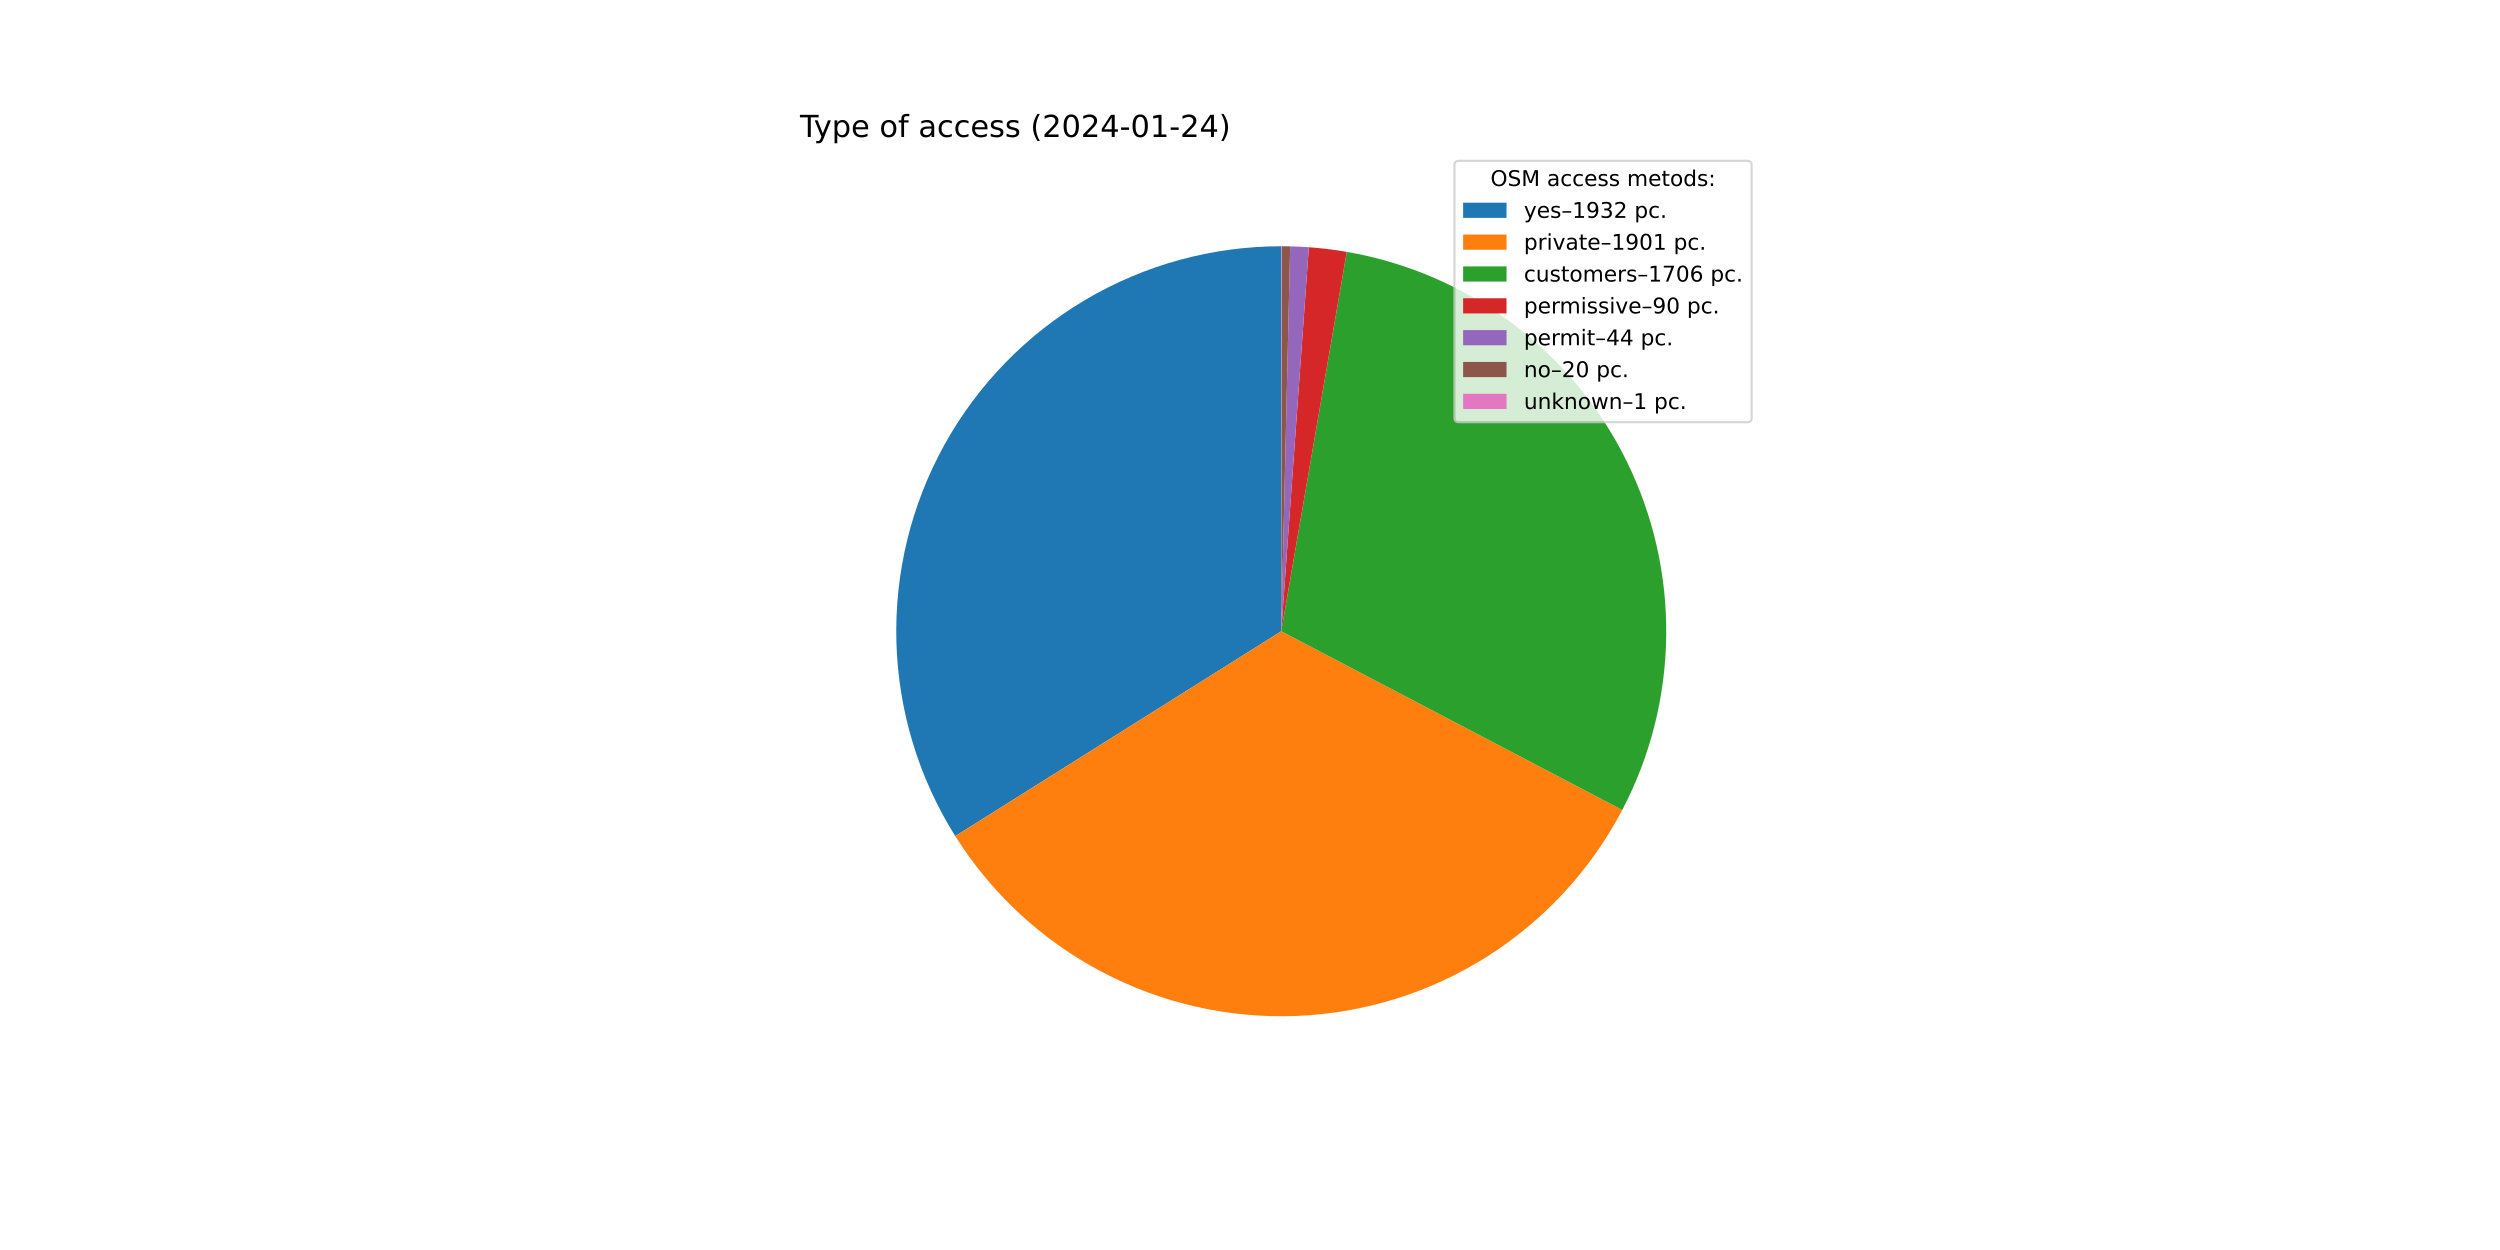
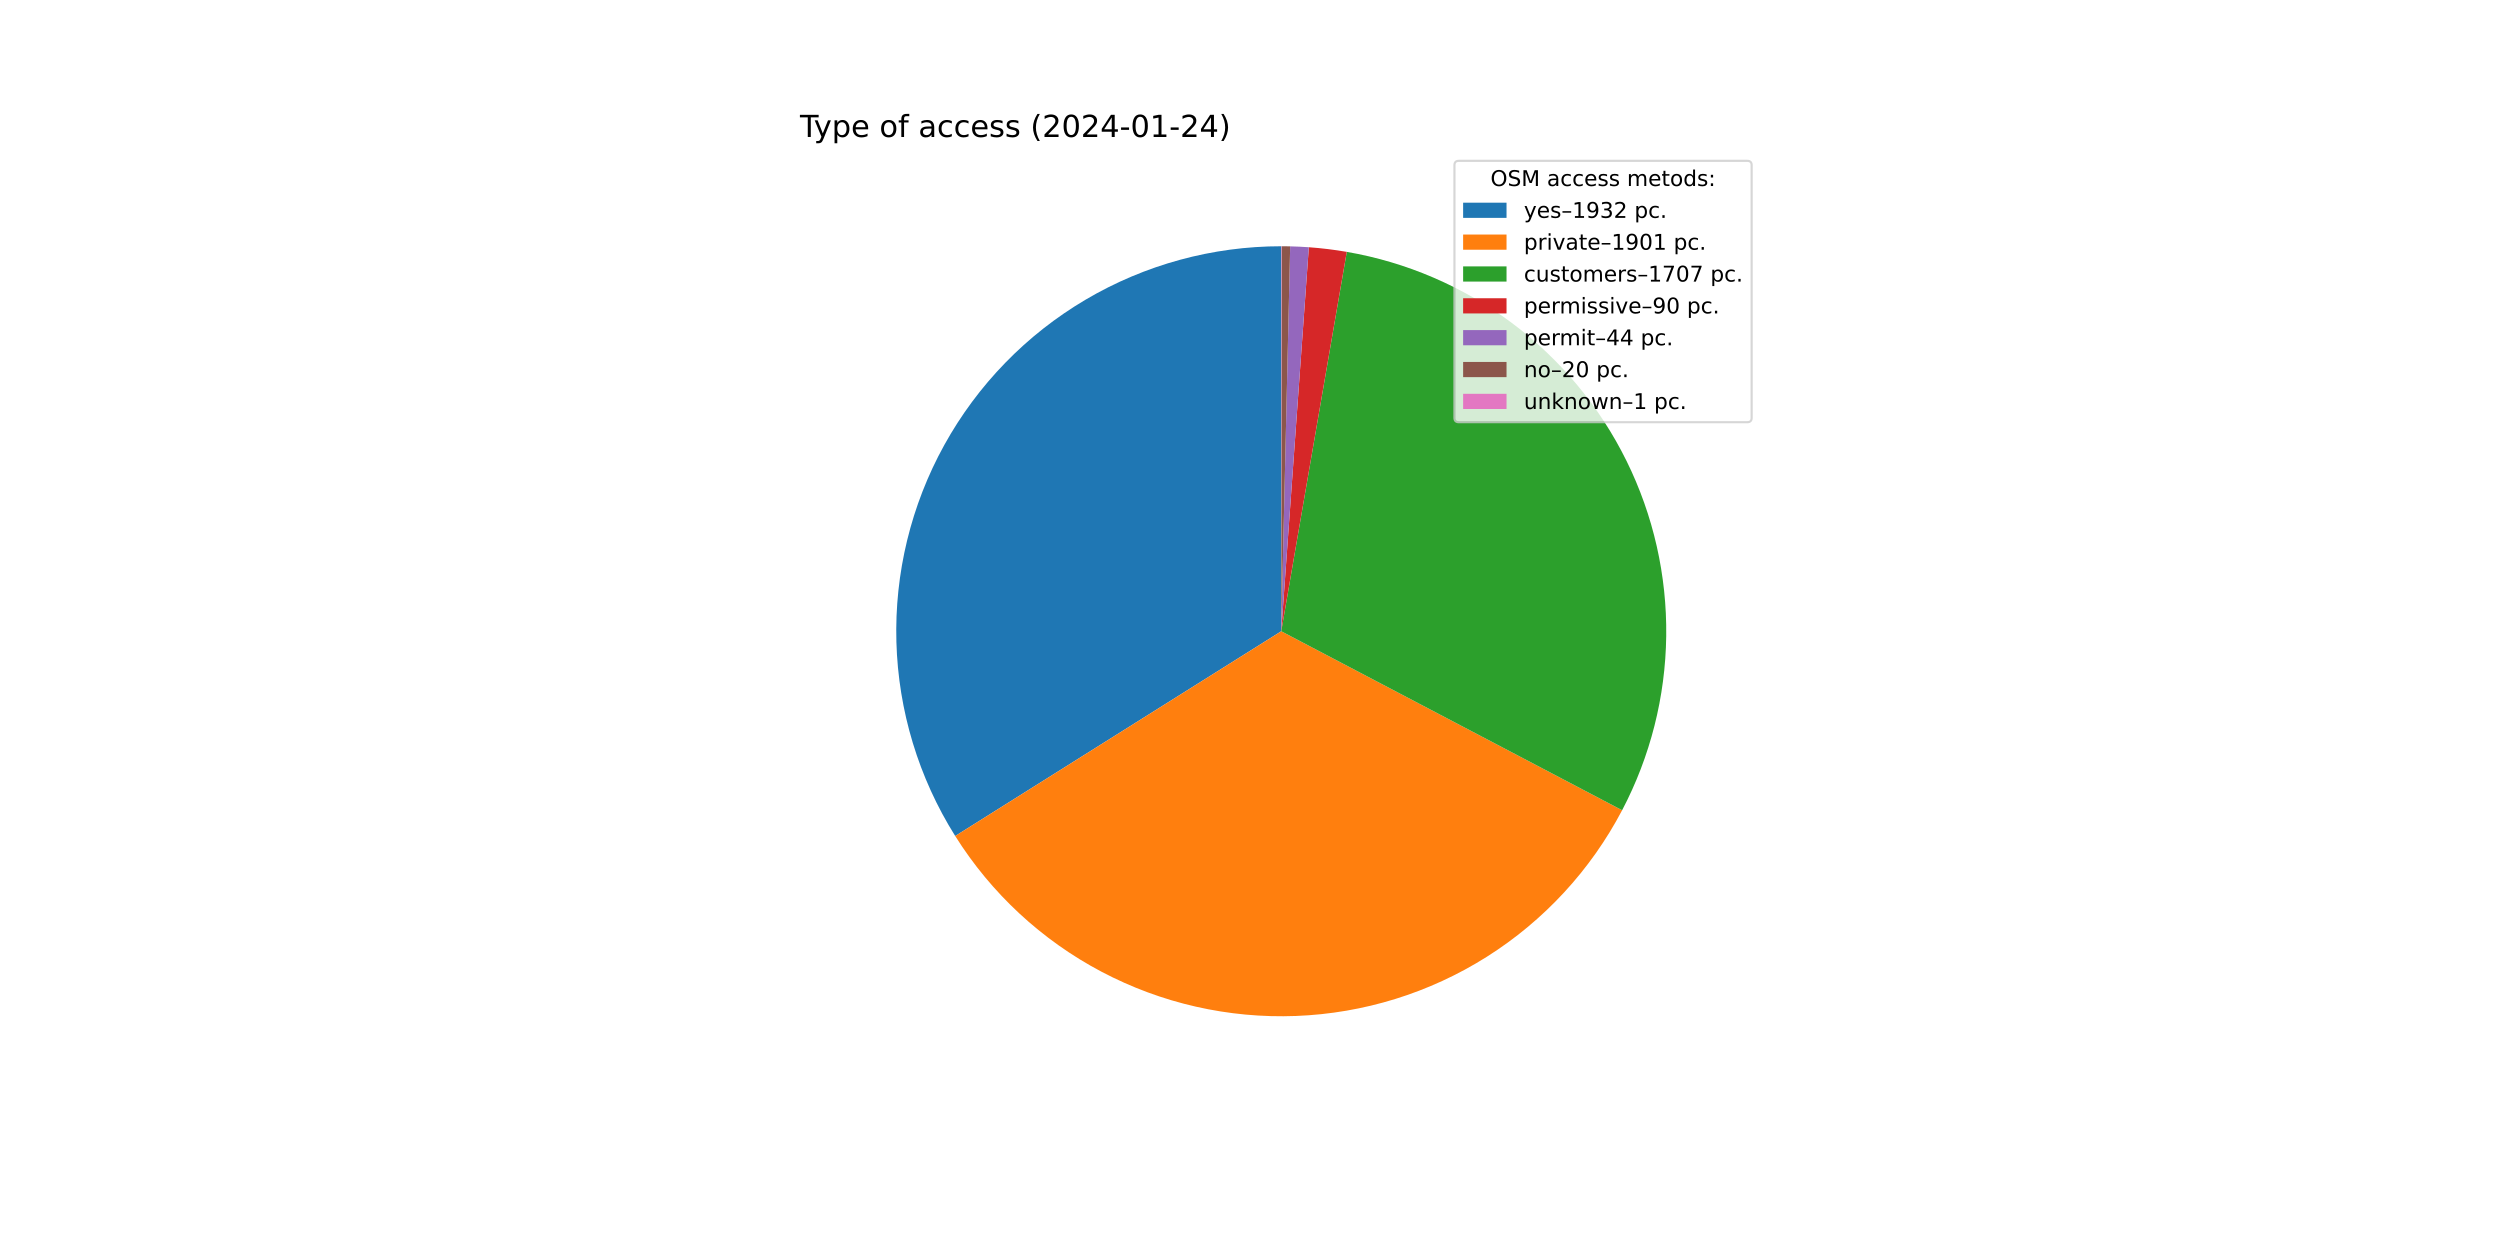
<svg xmlns="http://www.w3.org/2000/svg" xmlns:xlink="http://www.w3.org/1999/xlink" width="1152pt" height="576pt" viewBox="0 0 1152 576" version="1.1">
  <defs>
    <style type="text/css">*{stroke-linejoin: round; stroke-linecap: butt}</style>
  </defs>
  <g id="figure_1">
    <g id="patch_1">
      <path d="M 0 576  L 1152 576  L 1152 0  L 0 0  z " style="fill: #ffffff" />
    </g>
    <g id="axes_1">
      <g id="patch_2">
-         <path d="M 590.4 113.472  C 558.696 113.472 527.565 121.97 500.259 138.079  C 472.953 154.188 450.457 177.325 435.123 205.074  C 419.789 232.822 412.17 264.18 413.062 295.871  C 413.954 327.562 423.325 358.442 440.196 385.285  L 590.4 290.88  L 590.4 113.472  z " style="fill: #1f77b4" />
+         <path d="M 590.4 113.472  C 558.702 113.472 527.576 121.967 500.273 138.07  C 472.97 154.174 450.476 177.304 435.139 205.045  C 419.803 232.785 412.178 264.136 413.061 295.822  C 413.944 327.507 423.303 358.385 440.16 385.228  L 590.4 290.88  L 590.4 113.472  z " style="fill: #1f77b4" />
      </g>
      <g id="patch_3">
-         <path d="M 440.196 385.285  C 456.792 411.691 480.063 433.26 507.651 447.807  C 535.24 462.355 566.183 469.373 597.348 468.152  C 628.513 466.93 658.812 457.512 685.177 440.85  C 711.542 424.187 733.053 400.863 747.532 373.239  L 590.4 290.88  L 440.196 385.285  z " style="fill: #ff7f0e" />
+         <path d="M 440.16 385.228  C 456.744 411.636 480.001 433.211 507.578 447.769  C 535.155 462.327 566.089 469.36 597.249 468.156  C 628.409 466.952 658.708 457.553 685.08 440.911  C 711.451 424.269 732.974 400.964 747.471 373.356  L 590.4 290.88  L 440.16 385.228  z " style="fill: #ff7f0e" />
      </g>
      <g id="patch_4">
-         <path d="M 747.532 373.239  C 760.512 348.475 767.456 320.99 767.795 293.033  C 768.134 265.076 761.86 237.431 749.485 212.36  C 737.111 187.288 718.983 165.493 696.585 148.759  C 674.187 132.025 648.147 120.819 620.596 116.061  L 590.4 290.88  L 747.532 373.239  z " style="fill: #2ca02c" />
+         <path d="M 747.471 373.356  C 760.475 348.591 767.439 321.099 767.794 293.131  C 768.149 265.162 761.884 237.503 749.513 212.416  C 737.142 187.33 719.012 165.521 696.608 148.776  C 674.204 132.031 648.153 120.82 620.591 116.06  L 590.4 290.88  L 747.471 373.356  z " style="fill: #2ca02c" />
      </g>
      <g id="patch_5">
-         <path d="M 620.596 116.061  C 617.702 115.561 614.796 115.133 611.881 114.777  C 608.966 114.422 606.043 114.139 603.114 113.928  L 590.4 290.88  L 620.596 116.061  z " style="fill: #d62728" />
+         <path d="M 620.591 116.06  C 617.697 115.56 614.792 115.132 611.878 114.777  C 608.963 114.421 606.04 114.138 603.112 113.928  L 590.4 290.88  L 620.591 116.06  z " style="fill: #d62728" />
      </g>
      <g id="patch_6">
-         <path d="M 603.114 113.928  C 601.682 113.825 600.249 113.74 598.815 113.672  C 597.381 113.604 595.946 113.553 594.511 113.52  L 590.4 290.88  L 603.114 113.928  z " style="fill: #9467bd" />
+         <path d="M 603.112 113.928  C 601.68 113.825 600.247 113.74 598.813 113.672  C 597.38 113.604 595.945 113.553 594.51 113.52  L 590.4 290.88  L 603.112 113.928  z " style="fill: #9467bd" />
      </g>
      <g id="patch_7">
-         <path d="M 594.511 113.52  C 593.858 113.505 593.206 113.493 592.553 113.485  C 591.901 113.477 591.248 113.473 590.596 113.472  L 590.4 290.88  L 594.511 113.52  z " style="fill: #8c564b" />
+         <path d="M 594.51 113.52  C 593.858 113.504 593.205 113.493 592.553 113.485  C 591.901 113.477 591.248 113.473 590.596 113.472  L 590.4 290.88  L 594.51 113.52  z " style="fill: #8c564b" />
      </g>
      <g id="patch_8">
        <path d="M 590.596 113.472  C 590.563 113.472 590.53 113.472 590.498 113.472  C 590.465 113.472 590.433 113.472 590.4 113.472  L 590.4 290.88  L 590.596 113.472  z " style="fill: #e377c2" />
      </g>
      <g id="matplotlib.axis_1" />
      <g id="matplotlib.axis_2" />
      <g id="text_1">
        <g transform="translate(368.64 63.12)scale(0.14 -0.14)">
          <defs>
            <path id="DejaVuSans-54" d="M -19 4666  L 3928 4666  L 3928 4134  L 2272 4134  L 2272 0  L 1638 0  L 1638 4134  L -19 4134  L -19 4666  z " transform="scale(0.015625)" />
            <path id="DejaVuSans-79" d="M 2059 -325  Q 1816 -950 1584 -1140  Q 1353 -1331 966 -1331  L 506 -1331  L 506 -850  L 844 -850  Q 1081 -850 1212 -737  Q 1344 -625 1503 -206  L 1606 56  L 191 3500  L 800 3500  L 1894 763  L 2988 3500  L 3597 3500  L 2059 -325  z " transform="scale(0.015625)" />
            <path id="DejaVuSans-70" d="M 1159 525  L 1159 -1331  L 581 -1331  L 581 3500  L 1159 3500  L 1159 2969  Q 1341 3281 1617 3432  Q 1894 3584 2278 3584  Q 2916 3584 3314 3078  Q 3713 2572 3713 1747  Q 3713 922 3314 415  Q 2916 -91 2278 -91  Q 1894 -91 1617 61  Q 1341 213 1159 525  z M 3116 1747  Q 3116 2381 2855 2742  Q 2594 3103 2138 3103  Q 1681 3103 1420 2742  Q 1159 2381 1159 1747  Q 1159 1113 1420 752  Q 1681 391 2138 391  Q 2594 391 2855 752  Q 3116 1113 3116 1747  z " transform="scale(0.015625)" />
            <path id="DejaVuSans-65" d="M 3597 1894  L 3597 1613  L 953 1613  Q 991 1019 1311 708  Q 1631 397 2203 397  Q 2534 397 2845 478  Q 3156 559 3463 722  L 3463 178  Q 3153 47 2828 -22  Q 2503 -91 2169 -91  Q 1331 -91 842 396  Q 353 884 353 1716  Q 353 2575 817 3079  Q 1281 3584 2069 3584  Q 2775 3584 3186 3129  Q 3597 2675 3597 1894  z M 3022 2063  Q 3016 2534 2758 2815  Q 2500 3097 2075 3097  Q 1594 3097 1305 2825  Q 1016 2553 972 2059  L 3022 2063  z " transform="scale(0.015625)" />
            <path id="DejaVuSans-20" transform="scale(0.015625)" />
            <path id="DejaVuSans-6f" d="M 1959 3097  Q 1497 3097 1228 2736  Q 959 2375 959 1747  Q 959 1119 1226 758  Q 1494 397 1959 397  Q 2419 397 2687 759  Q 2956 1122 2956 1747  Q 2956 2369 2687 2733  Q 2419 3097 1959 3097  z M 1959 3584  Q 2709 3584 3137 3096  Q 3566 2609 3566 1747  Q 3566 888 3137 398  Q 2709 -91 1959 -91  Q 1206 -91 779 398  Q 353 888 353 1747  Q 353 2609 779 3096  Q 1206 3584 1959 3584  z " transform="scale(0.015625)" />
            <path id="DejaVuSans-66" d="M 2375 4863  L 2375 4384  L 1825 4384  Q 1516 4384 1395 4259  Q 1275 4134 1275 3809  L 1275 3500  L 2222 3500  L 2222 3053  L 1275 3053  L 1275 0  L 697 0  L 697 3053  L 147 3053  L 147 3500  L 697 3500  L 697 3744  Q 697 4328 969 4595  Q 1241 4863 1831 4863  L 2375 4863  z " transform="scale(0.015625)" />
            <path id="DejaVuSans-61" d="M 2194 1759  Q 1497 1759 1228 1600  Q 959 1441 959 1056  Q 959 750 1161 570  Q 1363 391 1709 391  Q 2188 391 2477 730  Q 2766 1069 2766 1631  L 2766 1759  L 2194 1759  z M 3341 1997  L 3341 0  L 2766 0  L 2766 531  Q 2569 213 2275 61  Q 1981 -91 1556 -91  Q 1019 -91 701 211  Q 384 513 384 1019  Q 384 1609 779 1909  Q 1175 2209 1959 2209  L 2766 2209  L 2766 2266  Q 2766 2663 2505 2880  Q 2244 3097 1772 3097  Q 1472 3097 1187 3025  Q 903 2953 641 2809  L 641 3341  Q 956 3463 1253 3523  Q 1550 3584 1831 3584  Q 2591 3584 2966 3190  Q 3341 2797 3341 1997  z " transform="scale(0.015625)" />
            <path id="DejaVuSans-63" d="M 3122 3366  L 3122 2828  Q 2878 2963 2633 3030  Q 2388 3097 2138 3097  Q 1578 3097 1268 2742  Q 959 2388 959 1747  Q 959 1106 1268 751  Q 1578 397 2138 397  Q 2388 397 2633 464  Q 2878 531 3122 666  L 3122 134  Q 2881 22 2623 -34  Q 2366 -91 2075 -91  Q 1284 -91 818 406  Q 353 903 353 1747  Q 353 2603 823 3093  Q 1294 3584 2113 3584  Q 2378 3584 2631 3529  Q 2884 3475 3122 3366  z " transform="scale(0.015625)" />
            <path id="DejaVuSans-73" d="M 2834 3397  L 2834 2853  Q 2591 2978 2328 3040  Q 2066 3103 1784 3103  Q 1356 3103 1142 2972  Q 928 2841 928 2578  Q 928 2378 1081 2264  Q 1234 2150 1697 2047  L 1894 2003  Q 2506 1872 2764 1633  Q 3022 1394 3022 966  Q 3022 478 2636 193  Q 2250 -91 1575 -91  Q 1294 -91 989 -36  Q 684 19 347 128  L 347 722  Q 666 556 975 473  Q 1284 391 1588 391  Q 1994 391 2212 530  Q 2431 669 2431 922  Q 2431 1156 2273 1281  Q 2116 1406 1581 1522  L 1381 1569  Q 847 1681 609 1914  Q 372 2147 372 2553  Q 372 3047 722 3315  Q 1072 3584 1716 3584  Q 2034 3584 2315 3537  Q 2597 3491 2834 3397  z " transform="scale(0.015625)" />
            <path id="DejaVuSans-28" d="M 1984 4856  Q 1566 4138 1362 3434  Q 1159 2731 1159 2009  Q 1159 1288 1364 580  Q 1569 -128 1984 -844  L 1484 -844  Q 1016 -109 783 600  Q 550 1309 550 2009  Q 550 2706 781 3412  Q 1013 4119 1484 4856  L 1984 4856  z " transform="scale(0.015625)" />
            <path id="DejaVuSans-32" d="M 1228 531  L 3431 531  L 3431 0  L 469 0  L 469 531  Q 828 903 1448 1529  Q 2069 2156 2228 2338  Q 2531 2678 2651 2914  Q 2772 3150 2772 3378  Q 2772 3750 2511 3984  Q 2250 4219 1831 4219  Q 1534 4219 1204 4116  Q 875 4013 500 3803  L 500 4441  Q 881 4594 1212 4672  Q 1544 4750 1819 4750  Q 2544 4750 2975 4387  Q 3406 4025 3406 3419  Q 3406 3131 3298 2873  Q 3191 2616 2906 2266  Q 2828 2175 2409 1742  Q 1991 1309 1228 531  z " transform="scale(0.015625)" />
            <path id="DejaVuSans-30" d="M 2034 4250  Q 1547 4250 1301 3770  Q 1056 3291 1056 2328  Q 1056 1369 1301 889  Q 1547 409 2034 409  Q 2525 409 2770 889  Q 3016 1369 3016 2328  Q 3016 3291 2770 3770  Q 2525 4250 2034 4250  z M 2034 4750  Q 2819 4750 3233 4129  Q 3647 3509 3647 2328  Q 3647 1150 3233 529  Q 2819 -91 2034 -91  Q 1250 -91 836 529  Q 422 1150 422 2328  Q 422 3509 836 4129  Q 1250 4750 2034 4750  z " transform="scale(0.015625)" />
            <path id="DejaVuSans-34" d="M 2419 4116  L 825 1625  L 2419 1625  L 2419 4116  z M 2253 4666  L 3047 4666  L 3047 1625  L 3713 1625  L 3713 1100  L 3047 1100  L 3047 0  L 2419 0  L 2419 1100  L 313 1100  L 313 1709  L 2253 4666  z " transform="scale(0.015625)" />
            <path id="DejaVuSans-2d" d="M 313 2009  L 1997 2009  L 1997 1497  L 313 1497  L 313 2009  z " transform="scale(0.015625)" />
            <path id="DejaVuSans-31" d="M 794 531  L 1825 531  L 1825 4091  L 703 3866  L 703 4441  L 1819 4666  L 2450 4666  L 2450 531  L 3481 531  L 3481 0  L 794 0  L 794 531  z " transform="scale(0.015625)" />
            <path id="DejaVuSans-29" d="M 513 4856  L 1013 4856  Q 1481 4119 1714 3412  Q 1947 2706 1947 2009  Q 1947 1309 1714 600  Q 1481 -109 1013 -844  L 513 -844  Q 928 -128 1133 580  Q 1338 1288 1338 2009  Q 1338 2731 1133 3434  Q 928 4138 513 4856  z " transform="scale(0.015625)" />
          </defs>
          <use xlink:href="#DejaVuSans-54" />
          <use xlink:href="#DejaVuSans-79" x="45.459" />
          <use xlink:href="#DejaVuSans-70" x="104.639" />
          <use xlink:href="#DejaVuSans-65" x="168.115" />
          <use xlink:href="#DejaVuSans-20" x="229.639" />
          <use xlink:href="#DejaVuSans-6f" x="261.426" />
          <use xlink:href="#DejaVuSans-66" x="322.607" />
          <use xlink:href="#DejaVuSans-20" x="357.812" />
          <use xlink:href="#DejaVuSans-61" x="389.6" />
          <use xlink:href="#DejaVuSans-63" x="450.879" />
          <use xlink:href="#DejaVuSans-63" x="505.859" />
          <use xlink:href="#DejaVuSans-65" x="560.84" />
          <use xlink:href="#DejaVuSans-73" x="622.363" />
          <use xlink:href="#DejaVuSans-73" x="674.463" />
          <use xlink:href="#DejaVuSans-20" x="726.562" />
          <use xlink:href="#DejaVuSans-28" x="758.35" />
          <use xlink:href="#DejaVuSans-32" x="797.363" />
          <use xlink:href="#DejaVuSans-30" x="860.986" />
          <use xlink:href="#DejaVuSans-32" x="924.609" />
          <use xlink:href="#DejaVuSans-34" x="988.232" />
          <use xlink:href="#DejaVuSans-2d" x="1051.855" />
          <use xlink:href="#DejaVuSans-30" x="1087.939" />
          <use xlink:href="#DejaVuSans-31" x="1151.562" />
          <use xlink:href="#DejaVuSans-2d" x="1215.186" />
          <use xlink:href="#DejaVuSans-32" x="1251.27" />
          <use xlink:href="#DejaVuSans-34" x="1314.893" />
          <use xlink:href="#DejaVuSans-29" x="1378.516" />
        </g>
      </g>
      <g id="legend_1">
        <g id="patch_9">
          <path d="M 672.208 194.545  L 805.16 194.545  Q 807.16 194.545 807.16 192.545  L 807.16 76.12  Q 807.16 74.12 805.16 74.12  L 672.208 74.12  Q 670.208 74.12 670.208 76.12  L 670.208 192.545  Q 670.208 194.545 672.208 194.545  z " style="fill: #ffffff; opacity: 0.8; stroke: #cccccc; stroke-linejoin: miter" />
        </g>
        <g id="text_2">
          <g transform="translate(686.8038 85.71844)scale(0.1 -0.1)">
            <defs>
              <path id="DejaVuSans-4f" d="M 2522 4238  Q 1834 4238 1429 3725  Q 1025 3213 1025 2328  Q 1025 1447 1429 934  Q 1834 422 2522 422  Q 3209 422 3611 934  Q 4013 1447 4013 2328  Q 4013 3213 3611 3725  Q 3209 4238 2522 4238  z M 2522 4750  Q 3503 4750 4090 4092  Q 4678 3434 4678 2328  Q 4678 1225 4090 567  Q 3503 -91 2522 -91  Q 1538 -91 948 565  Q 359 1222 359 2328  Q 359 3434 948 4092  Q 1538 4750 2522 4750  z " transform="scale(0.015625)" />
              <path id="DejaVuSans-53" d="M 3425 4513  L 3425 3897  Q 3066 4069 2747 4153  Q 2428 4238 2131 4238  Q 1616 4238 1336 4038  Q 1056 3838 1056 3469  Q 1056 3159 1242 3001  Q 1428 2844 1947 2747  L 2328 2669  Q 3034 2534 3370 2195  Q 3706 1856 3706 1288  Q 3706 609 3251 259  Q 2797 -91 1919 -91  Q 1588 -91 1214 -16  Q 841 59 441 206  L 441 856  Q 825 641 1194 531  Q 1563 422 1919 422  Q 2459 422 2753 634  Q 3047 847 3047 1241  Q 3047 1584 2836 1778  Q 2625 1972 2144 2069  L 1759 2144  Q 1053 2284 737 2584  Q 422 2884 422 3419  Q 422 4038 858 4394  Q 1294 4750 2059 4750  Q 2388 4750 2728 4690  Q 3069 4631 3425 4513  z " transform="scale(0.015625)" />
              <path id="DejaVuSans-4d" d="M 628 4666  L 1569 4666  L 2759 1491  L 3956 4666  L 4897 4666  L 4897 0  L 4281 0  L 4281 4097  L 3078 897  L 2444 897  L 1241 4097  L 1241 0  L 628 0  L 628 4666  z " transform="scale(0.015625)" />
              <path id="DejaVuSans-6d" d="M 3328 2828  Q 3544 3216 3844 3400  Q 4144 3584 4550 3584  Q 5097 3584 5394 3201  Q 5691 2819 5691 2113  L 5691 0  L 5113 0  L 5113 2094  Q 5113 2597 4934 2840  Q 4756 3084 4391 3084  Q 3944 3084 3684 2787  Q 3425 2491 3425 1978  L 3425 0  L 2847 0  L 2847 2094  Q 2847 2600 2669 2842  Q 2491 3084 2119 3084  Q 1678 3084 1418 2786  Q 1159 2488 1159 1978  L 1159 0  L 581 0  L 581 3500  L 1159 3500  L 1159 2956  Q 1356 3278 1631 3431  Q 1906 3584 2284 3584  Q 2666 3584 2933 3390  Q 3200 3197 3328 2828  z " transform="scale(0.015625)" />
              <path id="DejaVuSans-74" d="M 1172 4494  L 1172 3500  L 2356 3500  L 2356 3053  L 1172 3053  L 1172 1153  Q 1172 725 1289 603  Q 1406 481 1766 481  L 2356 481  L 2356 0  L 1766 0  Q 1100 0 847 248  Q 594 497 594 1153  L 594 3053  L 172 3053  L 172 3500  L 594 3500  L 594 4494  L 1172 4494  z " transform="scale(0.015625)" />
              <path id="DejaVuSans-64" d="M 2906 2969  L 2906 4863  L 3481 4863  L 3481 0  L 2906 0  L 2906 525  Q 2725 213 2448 61  Q 2172 -91 1784 -91  Q 1150 -91 751 415  Q 353 922 353 1747  Q 353 2572 751 3078  Q 1150 3584 1784 3584  Q 2172 3584 2448 3432  Q 2725 3281 2906 2969  z M 947 1747  Q 947 1113 1208 752  Q 1469 391 1925 391  Q 2381 391 2643 752  Q 2906 1113 2906 1747  Q 2906 2381 2643 2742  Q 2381 3103 1925 3103  Q 1469 3103 1208 2742  Q 947 2381 947 1747  z " transform="scale(0.015625)" />
              <path id="DejaVuSans-3a" d="M 750 794  L 1409 794  L 1409 0  L 750 0  L 750 794  z M 750 3309  L 1409 3309  L 1409 2516  L 750 2516  L 750 3309  z " transform="scale(0.015625)" />
            </defs>
            <use xlink:href="#DejaVuSans-4f" />
            <use xlink:href="#DejaVuSans-53" x="78.711" />
            <use xlink:href="#DejaVuSans-4d" x="142.188" />
            <use xlink:href="#DejaVuSans-20" x="228.467" />
            <use xlink:href="#DejaVuSans-61" x="260.254" />
            <use xlink:href="#DejaVuSans-63" x="321.533" />
            <use xlink:href="#DejaVuSans-63" x="376.514" />
            <use xlink:href="#DejaVuSans-65" x="431.494" />
            <use xlink:href="#DejaVuSans-73" x="493.018" />
            <use xlink:href="#DejaVuSans-73" x="545.117" />
            <use xlink:href="#DejaVuSans-20" x="597.217" />
            <use xlink:href="#DejaVuSans-6d" x="629.004" />
            <use xlink:href="#DejaVuSans-65" x="726.416" />
            <use xlink:href="#DejaVuSans-74" x="787.939" />
            <use xlink:href="#DejaVuSans-6f" x="827.148" />
            <use xlink:href="#DejaVuSans-64" x="888.33" />
            <use xlink:href="#DejaVuSans-73" x="951.807" />
            <use xlink:href="#DejaVuSans-3a" x="1003.906" />
          </g>
        </g>
        <g id="patch_10">
          <path d="M 674.208 100.397  L 694.208 100.397  L 694.208 93.397  L 674.208 93.397  z " style="fill: #1f77b4" />
        </g>
        <g id="text_3">
          <g transform="translate(702.2084 100.3966)scale(0.1 -0.1)">
            <defs>
              <path id="DejaVuSans-2013" d="M 313 1978  L 2888 1978  L 2888 1528  L 313 1528  L 313 1978  z " transform="scale(0.015625)" />
              <path id="DejaVuSans-39" d="M 703 97  L 703 672  Q 941 559 1184 500  Q 1428 441 1663 441  Q 2288 441 2617 861  Q 2947 1281 2994 2138  Q 2813 1869 2534 1725  Q 2256 1581 1919 1581  Q 1219 1581 811 2004  Q 403 2428 403 3163  Q 403 3881 828 4315  Q 1253 4750 1959 4750  Q 2769 4750 3195 4129  Q 3622 3509 3622 2328  Q 3622 1225 3098 567  Q 2575 -91 1691 -91  Q 1453 -91 1209 -44  Q 966 3 703 97  z M 1959 2075  Q 2384 2075 2632 2365  Q 2881 2656 2881 3163  Q 2881 3666 2632 3958  Q 2384 4250 1959 4250  Q 1534 4250 1286 3958  Q 1038 3666 1038 3163  Q 1038 2656 1286 2365  Q 1534 2075 1959 2075  z " transform="scale(0.015625)" />
              <path id="DejaVuSans-33" d="M 2597 2516  Q 3050 2419 3304 2112  Q 3559 1806 3559 1356  Q 3559 666 3084 287  Q 2609 -91 1734 -91  Q 1441 -91 1130 -33  Q 819 25 488 141  L 488 750  Q 750 597 1062 519  Q 1375 441 1716 441  Q 2309 441 2620 675  Q 2931 909 2931 1356  Q 2931 1769 2642 2001  Q 2353 2234 1838 2234  L 1294 2234  L 1294 2753  L 1863 2753  Q 2328 2753 2575 2939  Q 2822 3125 2822 3475  Q 2822 3834 2567 4026  Q 2313 4219 1838 4219  Q 1578 4219 1281 4162  Q 984 4106 628 3988  L 628 4550  Q 988 4650 1302 4700  Q 1616 4750 1894 4750  Q 2613 4750 3031 4423  Q 3450 4097 3450 3541  Q 3450 3153 3228 2886  Q 3006 2619 2597 2516  z " transform="scale(0.015625)" />
              <path id="DejaVuSans-2e" d="M 684 794  L 1344 794  L 1344 0  L 684 0  L 684 794  z " transform="scale(0.015625)" />
            </defs>
            <use xlink:href="#DejaVuSans-79" />
            <use xlink:href="#DejaVuSans-65" x="59.18" />
            <use xlink:href="#DejaVuSans-73" x="120.703" />
            <use xlink:href="#DejaVuSans-2013" x="172.803" />
            <use xlink:href="#DejaVuSans-31" x="222.803" />
            <use xlink:href="#DejaVuSans-39" x="286.426" />
            <use xlink:href="#DejaVuSans-33" x="350.049" />
            <use xlink:href="#DejaVuSans-32" x="413.672" />
            <use xlink:href="#DejaVuSans-20" x="477.295" />
            <use xlink:href="#DejaVuSans-70" x="509.082" />
            <use xlink:href="#DejaVuSans-63" x="572.559" />
            <use xlink:href="#DejaVuSans-2e" x="627.539" />
          </g>
        </g>
        <g id="patch_11">
          <path d="M 674.208 115.075  L 694.208 115.075  L 694.208 108.075  L 674.208 108.075  z " style="fill: #ff7f0e" />
        </g>
        <g id="text_4">
          <g transform="translate(702.2084 115.0747)scale(0.1 -0.1)">
            <defs>
              <path id="DejaVuSans-72" d="M 2631 2963  Q 2534 3019 2420 3045  Q 2306 3072 2169 3072  Q 1681 3072 1420 2755  Q 1159 2438 1159 1844  L 1159 0  L 581 0  L 581 3500  L 1159 3500  L 1159 2956  Q 1341 3275 1631 3429  Q 1922 3584 2338 3584  Q 2397 3584 2469 3576  Q 2541 3569 2628 3553  L 2631 2963  z " transform="scale(0.015625)" />
              <path id="DejaVuSans-69" d="M 603 3500  L 1178 3500  L 1178 0  L 603 0  L 603 3500  z M 603 4863  L 1178 4863  L 1178 4134  L 603 4134  L 603 4863  z " transform="scale(0.015625)" />
              <path id="DejaVuSans-76" d="M 191 3500  L 800 3500  L 1894 563  L 2988 3500  L 3597 3500  L 2284 0  L 1503 0  L 191 3500  z " transform="scale(0.015625)" />
            </defs>
            <use xlink:href="#DejaVuSans-70" />
            <use xlink:href="#DejaVuSans-72" x="63.477" />
            <use xlink:href="#DejaVuSans-69" x="104.59" />
            <use xlink:href="#DejaVuSans-76" x="132.373" />
            <use xlink:href="#DejaVuSans-61" x="191.553" />
            <use xlink:href="#DejaVuSans-74" x="252.832" />
            <use xlink:href="#DejaVuSans-65" x="292.041" />
            <use xlink:href="#DejaVuSans-2013" x="353.564" />
            <use xlink:href="#DejaVuSans-31" x="403.564" />
            <use xlink:href="#DejaVuSans-39" x="467.188" />
            <use xlink:href="#DejaVuSans-30" x="530.811" />
            <use xlink:href="#DejaVuSans-31" x="594.434" />
            <use xlink:href="#DejaVuSans-20" x="658.057" />
            <use xlink:href="#DejaVuSans-70" x="689.844" />
            <use xlink:href="#DejaVuSans-63" x="753.32" />
            <use xlink:href="#DejaVuSans-2e" x="808.301" />
          </g>
        </g>
        <g id="patch_12">
          <path d="M 674.208 129.753  L 694.208 129.753  L 694.208 122.753  L 674.208 122.753  z " style="fill: #2ca02c" />
        </g>
        <g id="text_5">
          <g transform="translate(702.2084 129.7528)scale(0.1 -0.1)">
            <defs>
              <path id="DejaVuSans-75" d="M 544 1381  L 544 3500  L 1119 3500  L 1119 1403  Q 1119 906 1312 657  Q 1506 409 1894 409  Q 2359 409 2629 706  Q 2900 1003 2900 1516  L 2900 3500  L 3475 3500  L 3475 0  L 2900 0  L 2900 538  Q 2691 219 2414 64  Q 2138 -91 1772 -91  Q 1169 -91 856 284  Q 544 659 544 1381  z M 1991 3584  L 1991 3584  z " transform="scale(0.015625)" />
              <path id="DejaVuSans-37" d="M 525 4666  L 3525 4666  L 3525 4397  L 1831 0  L 1172 0  L 2766 4134  L 525 4134  L 525 4666  z " transform="scale(0.015625)" />
-               <path id="DejaVuSans-36" d="M 2113 2584  Q 1688 2584 1439 2293  Q 1191 2003 1191 1497  Q 1191 994 1439 701  Q 1688 409 2113 409  Q 2538 409 2786 701  Q 3034 994 3034 1497  Q 3034 2003 2786 2293  Q 2538 2584 2113 2584  z M 3366 4563  L 3366 3988  Q 3128 4100 2886 4159  Q 2644 4219 2406 4219  Q 1781 4219 1451 3797  Q 1122 3375 1075 2522  Q 1259 2794 1537 2939  Q 1816 3084 2150 3084  Q 2853 3084 3261 2657  Q 3669 2231 3669 1497  Q 3669 778 3244 343  Q 2819 -91 2113 -91  Q 1303 -91 875 529  Q 447 1150 447 2328  Q 447 3434 972 4092  Q 1497 4750 2381 4750  Q 2619 4750 2861 4703  Q 3103 4656 3366 4563  z " transform="scale(0.015625)" />
            </defs>
            <use xlink:href="#DejaVuSans-63" />
            <use xlink:href="#DejaVuSans-75" x="54.98" />
            <use xlink:href="#DejaVuSans-73" x="118.359" />
            <use xlink:href="#DejaVuSans-74" x="170.459" />
            <use xlink:href="#DejaVuSans-6f" x="209.668" />
            <use xlink:href="#DejaVuSans-6d" x="270.85" />
            <use xlink:href="#DejaVuSans-65" x="368.262" />
            <use xlink:href="#DejaVuSans-72" x="429.785" />
            <use xlink:href="#DejaVuSans-73" x="470.898" />
            <use xlink:href="#DejaVuSans-2013" x="522.998" />
            <use xlink:href="#DejaVuSans-31" x="572.998" />
            <use xlink:href="#DejaVuSans-37" x="636.621" />
            <use xlink:href="#DejaVuSans-30" x="700.244" />
-             <use xlink:href="#DejaVuSans-36" x="763.867" />
+             <use xlink:href="#DejaVuSans-37" x="763.867" />
            <use xlink:href="#DejaVuSans-20" x="827.49" />
            <use xlink:href="#DejaVuSans-70" x="859.277" />
            <use xlink:href="#DejaVuSans-63" x="922.754" />
            <use xlink:href="#DejaVuSans-2e" x="977.734" />
          </g>
        </g>
        <g id="patch_13">
          <path d="M 674.208 144.431  L 694.208 144.431  L 694.208 137.431  L 674.208 137.431  z " style="fill: #d62728" />
        </g>
        <g id="text_6">
          <g transform="translate(702.2084 144.4309)scale(0.1 -0.1)">
            <use xlink:href="#DejaVuSans-70" />
            <use xlink:href="#DejaVuSans-65" x="63.477" />
            <use xlink:href="#DejaVuSans-72" x="125" />
            <use xlink:href="#DejaVuSans-6d" x="164.363" />
            <use xlink:href="#DejaVuSans-69" x="261.775" />
            <use xlink:href="#DejaVuSans-73" x="289.559" />
            <use xlink:href="#DejaVuSans-73" x="341.658" />
            <use xlink:href="#DejaVuSans-69" x="393.758" />
            <use xlink:href="#DejaVuSans-76" x="421.541" />
            <use xlink:href="#DejaVuSans-65" x="480.721" />
            <use xlink:href="#DejaVuSans-2013" x="542.244" />
            <use xlink:href="#DejaVuSans-39" x="592.244" />
            <use xlink:href="#DejaVuSans-30" x="655.867" />
            <use xlink:href="#DejaVuSans-20" x="719.49" />
            <use xlink:href="#DejaVuSans-70" x="751.277" />
            <use xlink:href="#DejaVuSans-63" x="814.754" />
            <use xlink:href="#DejaVuSans-2e" x="869.734" />
          </g>
        </g>
        <g id="patch_14">
          <path d="M 674.208 159.109  L 694.208 159.109  L 694.208 152.109  L 674.208 152.109  z " style="fill: #9467bd" />
        </g>
        <g id="text_7">
          <g transform="translate(702.2084 159.1091)scale(0.1 -0.1)">
            <use xlink:href="#DejaVuSans-70" />
            <use xlink:href="#DejaVuSans-65" x="63.477" />
            <use xlink:href="#DejaVuSans-72" x="125" />
            <use xlink:href="#DejaVuSans-6d" x="164.363" />
            <use xlink:href="#DejaVuSans-69" x="261.775" />
            <use xlink:href="#DejaVuSans-74" x="289.559" />
            <use xlink:href="#DejaVuSans-2013" x="328.768" />
            <use xlink:href="#DejaVuSans-34" x="378.768" />
            <use xlink:href="#DejaVuSans-34" x="442.391" />
            <use xlink:href="#DejaVuSans-20" x="506.014" />
            <use xlink:href="#DejaVuSans-70" x="537.801" />
            <use xlink:href="#DejaVuSans-63" x="601.277" />
            <use xlink:href="#DejaVuSans-2e" x="656.258" />
          </g>
        </g>
        <g id="patch_15">
          <path d="M 674.208 173.787  L 694.208 173.787  L 694.208 166.787  L 674.208 166.787  z " style="fill: #8c564b" />
        </g>
        <g id="text_8">
          <g transform="translate(702.2084 173.7872)scale(0.1 -0.1)">
            <defs>
              <path id="DejaVuSans-6e" d="M 3513 2113  L 3513 0  L 2938 0  L 2938 2094  Q 2938 2591 2744 2837  Q 2550 3084 2163 3084  Q 1697 3084 1428 2787  Q 1159 2491 1159 1978  L 1159 0  L 581 0  L 581 3500  L 1159 3500  L 1159 2956  Q 1366 3272 1645 3428  Q 1925 3584 2291 3584  Q 2894 3584 3203 3211  Q 3513 2838 3513 2113  z " transform="scale(0.015625)" />
            </defs>
            <use xlink:href="#DejaVuSans-6e" />
            <use xlink:href="#DejaVuSans-6f" x="63.379" />
            <use xlink:href="#DejaVuSans-2013" x="124.561" />
            <use xlink:href="#DejaVuSans-32" x="174.561" />
            <use xlink:href="#DejaVuSans-30" x="238.184" />
            <use xlink:href="#DejaVuSans-20" x="301.807" />
            <use xlink:href="#DejaVuSans-70" x="333.594" />
            <use xlink:href="#DejaVuSans-63" x="397.07" />
            <use xlink:href="#DejaVuSans-2e" x="452.051" />
          </g>
        </g>
        <g id="patch_16">
          <path d="M 674.208 188.465  L 694.208 188.465  L 694.208 181.465  L 674.208 181.465  z " style="fill: #e377c2" />
        </g>
        <g id="text_9">
          <g transform="translate(702.2084 188.4653)scale(0.1 -0.1)">
            <defs>
              <path id="DejaVuSans-6b" d="M 581 4863  L 1159 4863  L 1159 1991  L 2875 3500  L 3609 3500  L 1753 1863  L 3688 0  L 2938 0  L 1159 1709  L 1159 0  L 581 0  L 581 4863  z " transform="scale(0.015625)" />
              <path id="DejaVuSans-77" d="M 269 3500  L 844 3500  L 1563 769  L 2278 3500  L 2956 3500  L 3675 769  L 4391 3500  L 4966 3500  L 4050 0  L 3372 0  L 2619 2869  L 1863 0  L 1184 0  L 269 3500  z " transform="scale(0.015625)" />
            </defs>
            <use xlink:href="#DejaVuSans-75" />
            <use xlink:href="#DejaVuSans-6e" x="63.379" />
            <use xlink:href="#DejaVuSans-6b" x="126.758" />
            <use xlink:href="#DejaVuSans-6e" x="184.668" />
            <use xlink:href="#DejaVuSans-6f" x="248.047" />
            <use xlink:href="#DejaVuSans-77" x="309.229" />
            <use xlink:href="#DejaVuSans-6e" x="391.016" />
            <use xlink:href="#DejaVuSans-2013" x="454.395" />
            <use xlink:href="#DejaVuSans-31" x="504.395" />
            <use xlink:href="#DejaVuSans-20" x="568.018" />
            <use xlink:href="#DejaVuSans-70" x="599.805" />
            <use xlink:href="#DejaVuSans-63" x="663.281" />
            <use xlink:href="#DejaVuSans-2e" x="718.262" />
          </g>
        </g>
      </g>
    </g>
  </g>
</svg>
